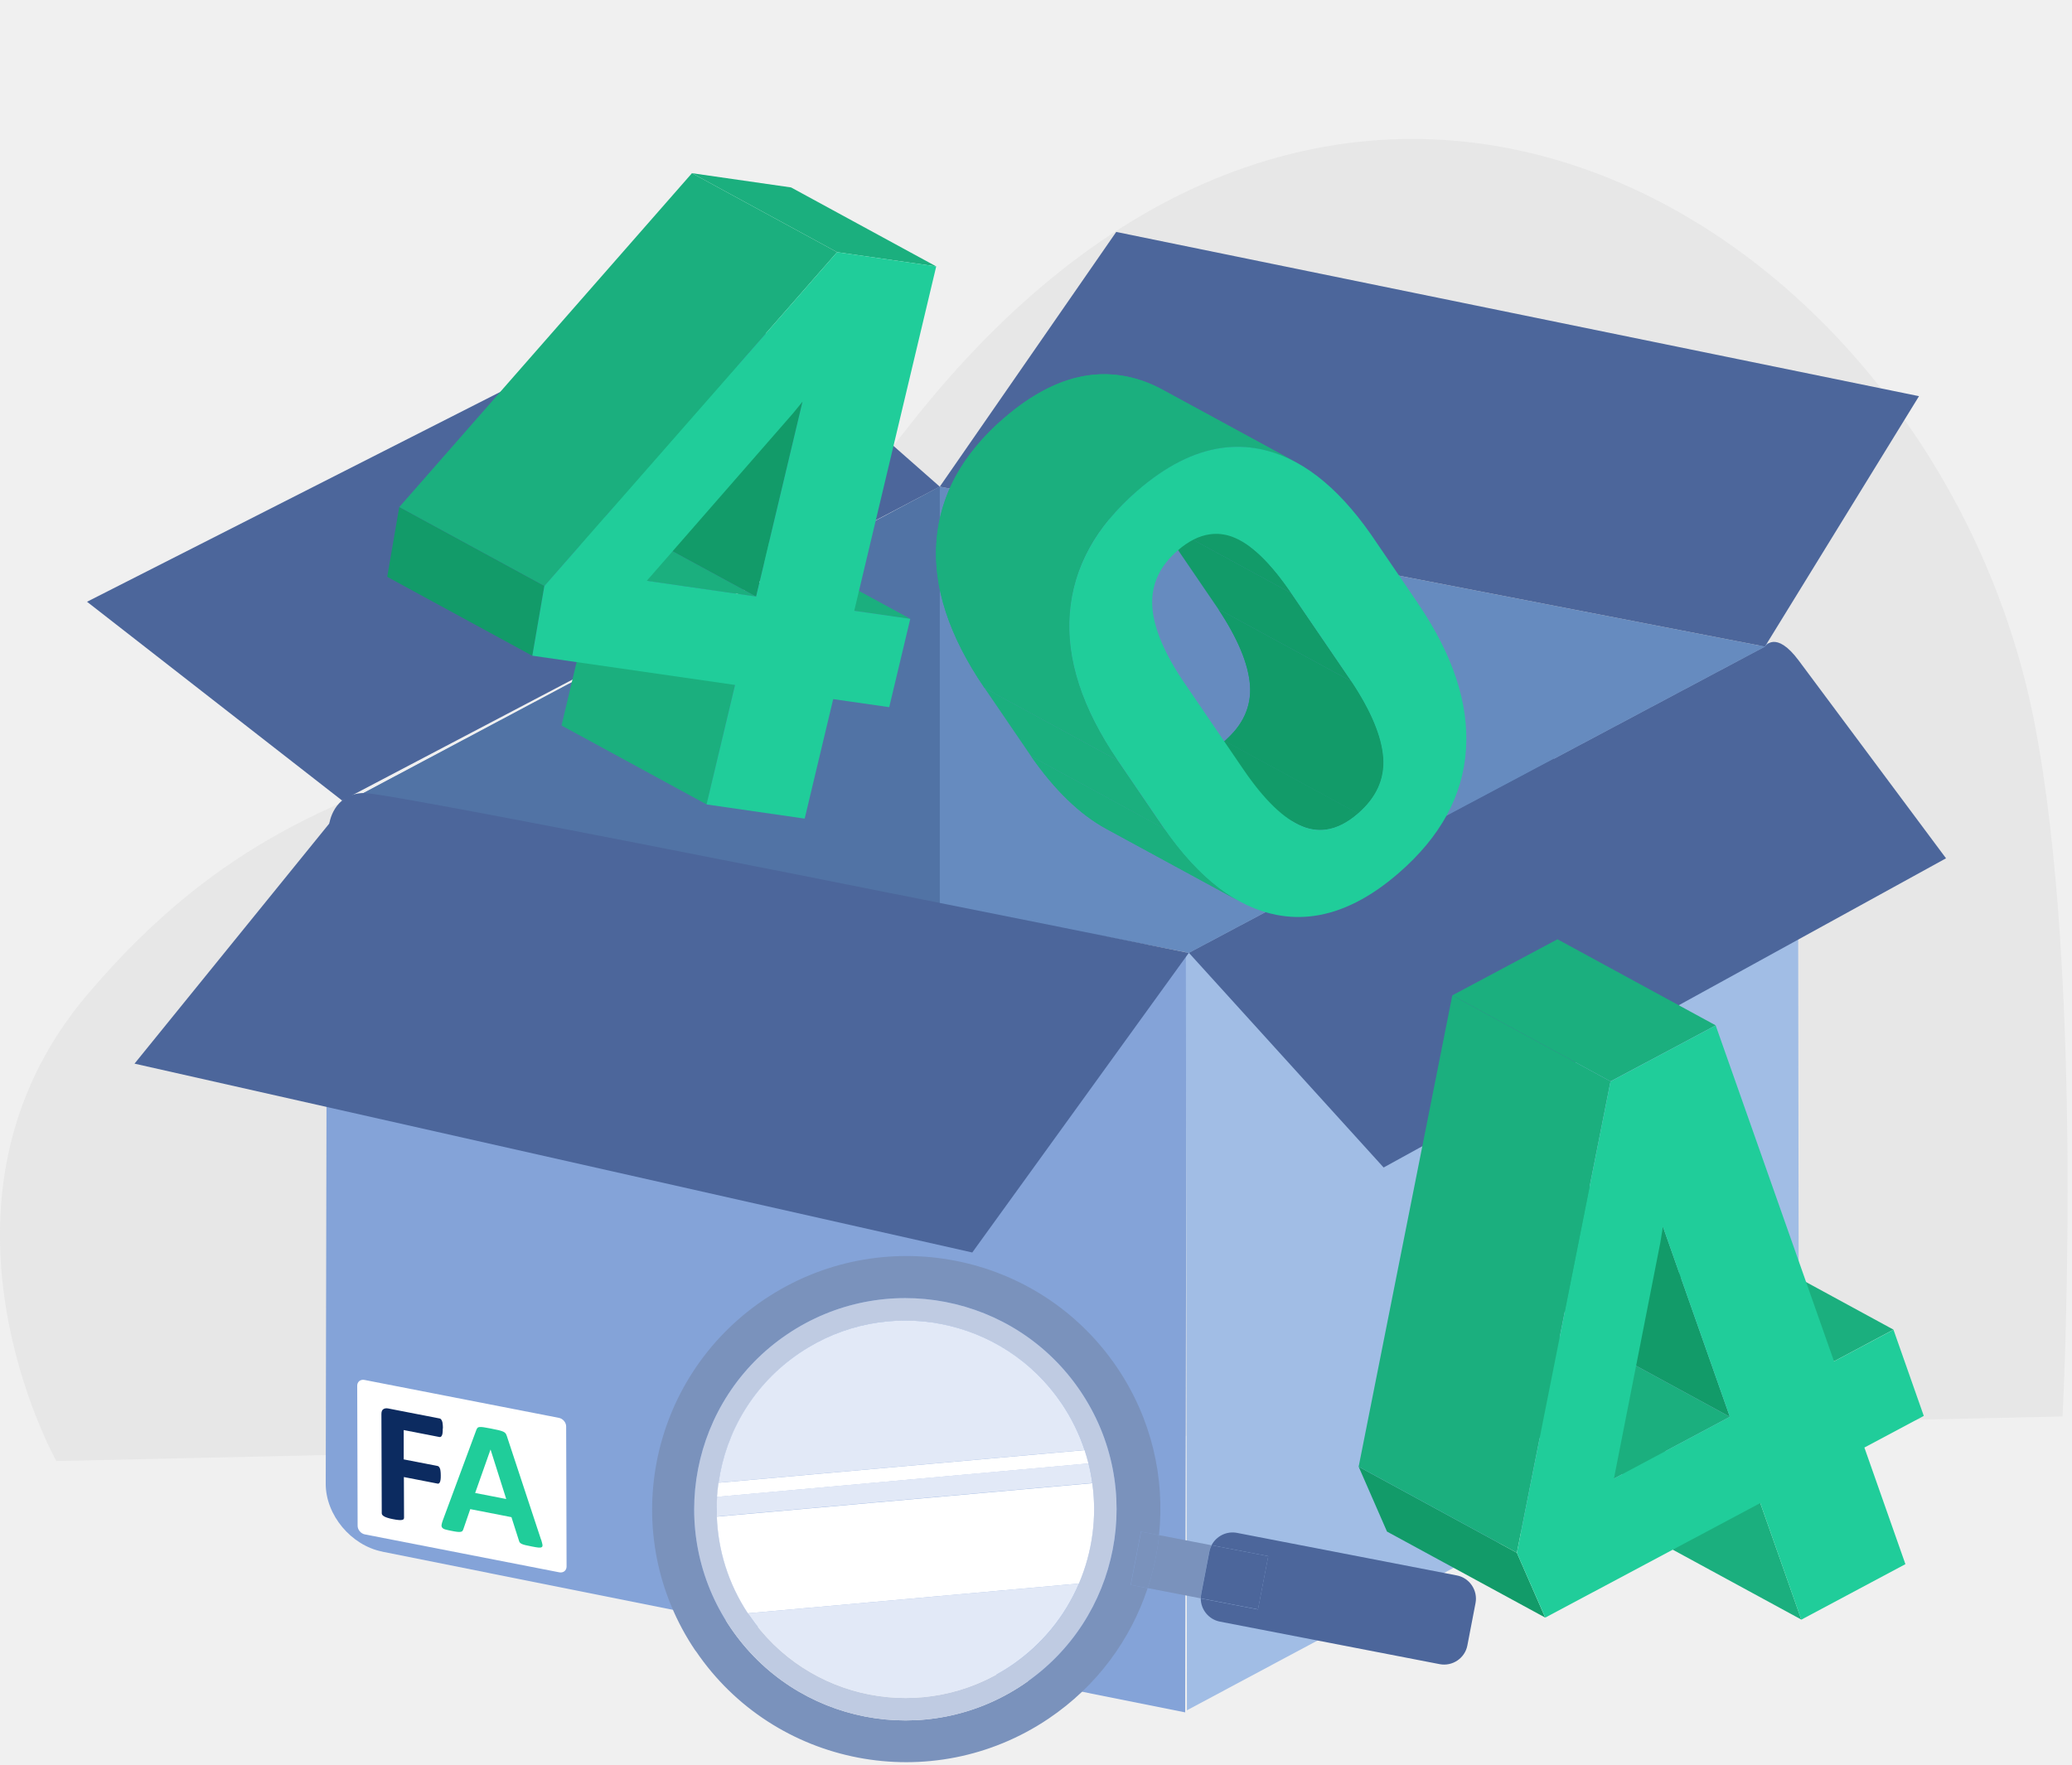
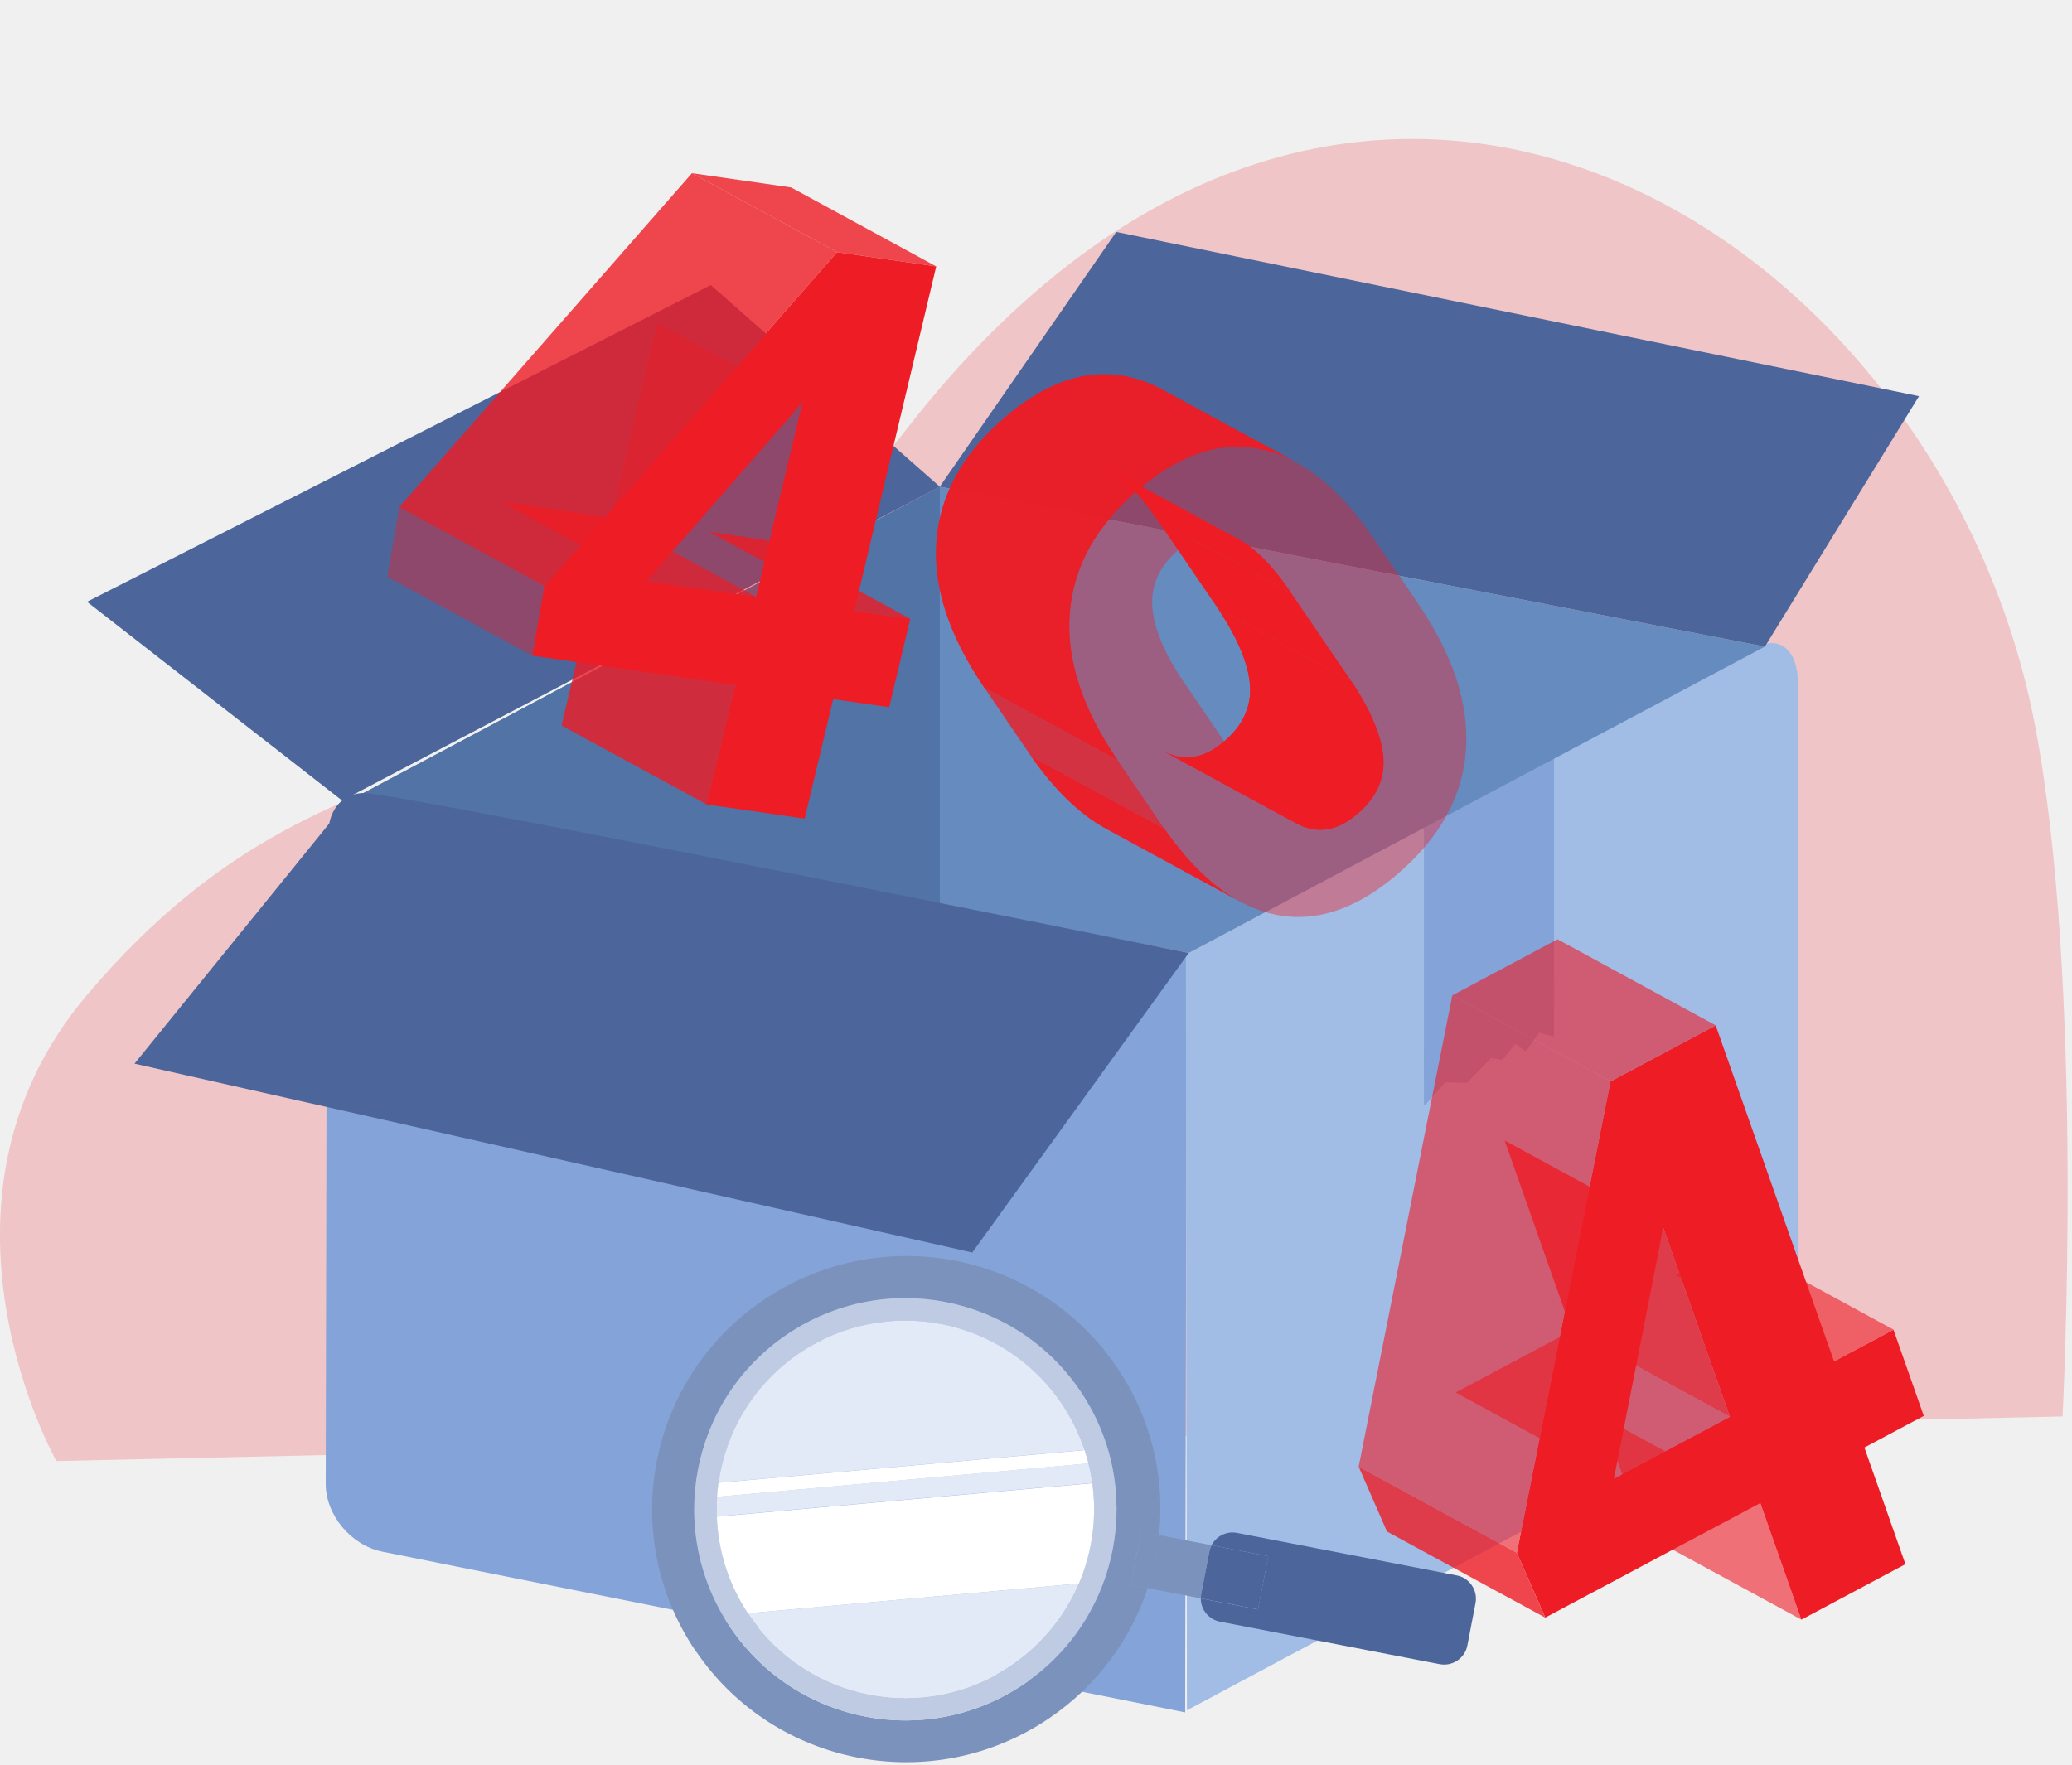
<svg xmlns="http://www.w3.org/2000/svg" width="250" height="213" viewBox="0 0 250 213" fill="none">
-   <g clip-path="url(#clip0_3320_446957)">
-     <path d="M6.81 176.32L248.86 170.94C248.86 170.94 251.62 118.28 245.4 86.86C233.64 27.47 163.14 -17.4 109.37 51.8C69.73 102.81 43.1 81.57 10.5 120.07C-10.74 145.16 6.8 176.32 6.8 176.32H6.81Z" fill="#E7E7E7" />
-     <path d="M46.14 187.259L143 206.649L143.18 115.169L46.32 95.779C42.54 95.019 39.47 97.459 39.46 101.219L39.3 179.069C39.3 182.829 42.35 186.499 46.13 187.249L46.14 187.259Z" fill="#84A3D8" />
-     <path d="M67.49 189.749L44.02 185.169C43.54 185.079 43.15 184.609 43.15 184.139L43.1 167.229C43.1 166.749 43.49 166.439 43.97 166.529L67.44 171.109C67.92 171.199 68.31 171.669 68.31 172.139L68.36 189.049C68.36 189.529 67.97 189.839 67.49 189.749Z" fill="white" />
-     <path d="M53.42 172.4C53.42 172.6 53.42 172.77 53.4 172.91C53.38 173.05 53.36 173.15 53.32 173.23C53.28 173.3 53.24 173.36 53.19 173.39C53.14 173.42 53.09 173.43 53.03 173.42L48.71 172.58V176.12L52.78 176.91C52.84 176.92 52.9 176.95 52.94 176.99C52.99 177.03 53.03 177.1 53.07 177.19C53.11 177.28 53.14 177.39 53.15 177.53C53.17 177.67 53.18 177.84 53.18 178.04C53.18 178.24 53.18 178.41 53.16 178.54C53.14 178.67 53.12 178.78 53.08 178.86C53.04 178.94 53 179 52.95 179.02C52.9 179.05 52.85 179.06 52.79 179.04L48.73 178.25L48.75 183.16C48.75 183.23 48.73 183.3 48.69 183.34C48.65 183.38 48.58 183.42 48.47 183.43C48.36 183.45 48.23 183.45 48.06 183.43C47.89 183.42 47.67 183.38 47.41 183.33C47.15 183.28 46.93 183.23 46.76 183.17C46.59 183.12 46.45 183.06 46.35 183C46.25 182.94 46.17 182.88 46.13 182.82C46.08 182.76 46.06 182.69 46.06 182.61L46.02 170.66C46.02 170.36 46.09 170.16 46.25 170.06C46.4 169.96 46.59 169.93 46.82 169.97L53.04 171.18C53.1 171.19 53.16 171.22 53.2 171.27C53.25 171.32 53.29 171.39 53.33 171.48C53.37 171.57 53.4 171.69 53.41 171.84C53.43 171.99 53.44 172.16 53.44 172.36L53.42 172.4Z" fill="#0C2B60" />
-     <path d="M65.29 185.791C65.37 186.051 65.42 186.251 65.45 186.401C65.47 186.551 65.45 186.651 65.37 186.701C65.3 186.761 65.16 186.771 64.97 186.761C64.78 186.741 64.52 186.701 64.18 186.631C63.83 186.561 63.56 186.501 63.37 186.461C63.18 186.411 63.03 186.361 62.93 186.311C62.83 186.261 62.76 186.201 62.71 186.141C62.67 186.081 62.63 186.001 62.61 185.911L61.71 183.091L56.74 182.121L55.91 184.531C55.88 184.621 55.85 184.691 55.8 184.751C55.76 184.811 55.68 184.841 55.59 184.861C55.49 184.881 55.35 184.881 55.17 184.861C54.99 184.841 54.75 184.801 54.46 184.741C54.15 184.681 53.9 184.621 53.72 184.571C53.54 184.521 53.42 184.441 53.35 184.351C53.28 184.261 53.26 184.141 53.28 184.011C53.3 183.871 53.35 183.691 53.43 183.471L57.47 172.571C57.51 172.461 57.56 172.381 57.61 172.321C57.66 172.261 57.75 172.221 57.87 172.211C57.99 172.201 58.15 172.211 58.36 172.241C58.57 172.271 58.85 172.321 59.2 172.391C59.6 172.471 59.92 172.541 60.16 172.591C60.4 172.651 60.58 172.711 60.72 172.771C60.85 172.831 60.95 172.911 61.01 172.991C61.07 173.081 61.12 173.191 61.16 173.321L65.28 185.801L65.29 185.791ZM59.19 174.941H59.18L57.33 180.171L61.08 180.901L59.19 174.931V174.941Z" fill="#20CD9A" />
-     <path d="M102.84 137.529L80.78 133.159V102.609L102.84 106.979V137.529Z" fill="#4C669B" />
-     <path d="M102.84 134.13L80.78 129.76V136.56L83.35 135.64L85.56 137.51L87.34 136.28L89.55 137.79L91.47 137.25L95.53 139.49L99.24 138.76L102.66 140.9L102.84 140.83V134.13Z" fill="#4C669B" />
+   <g clip-path="url(#clip0_110_126)">
+     <path d="M6.81 176.32L248.86 170.94C248.86 170.94 251.62 118.28 245.4 86.86C233.64 27.47 163.14 -17.4 109.37 51.8C69.73 102.81 43.1 81.57 10.5 120.07C-10.74 145.16 6.8 176.32 6.8 176.32H6.81Z" fill="#EE1C25" fill-opacity="0.2" />
+     <path d="M46.14 187.26L143 206.65L143.18 115.17L46.32 95.78C42.54 95.02 39.47 97.46 39.46 101.22L39.3 179.07C39.3 182.83 42.35 186.5 46.13 187.25L46.14 187.26Z" fill="#84A3D8" />
+     <path d="M67.49 189.75L44.02 185.17C43.54 185.08 43.15 184.61 43.15 184.14L43.1 167.23C43.1 166.75 43.49 166.44 43.97 166.53L67.44 171.11C67.92 171.2 68.31 171.67 68.31 172.14L68.36 189.05C68.36 189.53 67.97 189.84 67.49 189.75Z" fill="#84A3D8" />
+     <path d="M53.42 172.4C53.42 172.6 53.42 172.77 53.4 172.91C53.38 173.05 53.36 173.15 53.32 173.23C53.28 173.3 53.24 173.36 53.19 173.39C53.14 173.42 53.09 173.43 53.03 173.42L48.71 172.58V176.12L52.78 176.91C52.84 176.92 52.9 176.95 52.94 176.99C52.99 177.03 53.03 177.1 53.07 177.19C53.11 177.28 53.14 177.39 53.15 177.53C53.17 177.67 53.18 177.84 53.18 178.04C53.18 178.24 53.18 178.41 53.16 178.54C53.14 178.67 53.12 178.78 53.08 178.86C53.04 178.94 53 179 52.95 179.02C52.9 179.05 52.85 179.06 52.79 179.04L48.73 178.25L48.75 183.16C48.75 183.23 48.73 183.3 48.69 183.34C48.65 183.38 48.58 183.42 48.47 183.43C48.36 183.45 48.23 183.45 48.06 183.43C47.89 183.42 47.67 183.38 47.41 183.33C47.15 183.28 46.93 183.23 46.76 183.17C46.59 183.12 46.45 183.06 46.35 183C46.25 182.94 46.17 182.88 46.13 182.82C46.08 182.76 46.06 182.69 46.06 182.61L46.02 170.66C46.02 170.36 46.09 170.16 46.25 170.06C46.4 169.96 46.59 169.93 46.82 169.97L53.04 171.18C53.1 171.19 53.16 171.22 53.2 171.27C53.25 171.32 53.29 171.39 53.33 171.48C53.37 171.57 53.4 171.69 53.41 171.84C53.43 171.99 53.44 172.16 53.44 172.36L53.42 172.4Z" fill="#84A3D8" />
+     <path d="M65.29 185.79C65.37 186.05 65.42 186.25 65.45 186.4C65.47 186.55 65.45 186.65 65.37 186.7C65.3 186.76 65.16 186.77 64.97 186.76C64.78 186.74 64.52 186.7 64.18 186.63C63.83 186.56 63.56 186.5 63.37 186.46C63.18 186.41 63.03 186.36 62.93 186.31C62.83 186.26 62.76 186.2 62.71 186.14C62.67 186.08 62.63 186 62.61 185.91L61.71 183.09L56.74 182.12L55.91 184.53C55.88 184.62 55.85 184.69 55.8 184.75C55.76 184.81 55.68 184.84 55.59 184.86C55.49 184.88 55.35 184.88 55.17 184.86C54.99 184.84 54.75 184.8 54.46 184.74C54.15 184.68 53.9 184.62 53.72 184.57C53.54 184.52 53.42 184.44 53.35 184.35C53.28 184.26 53.26 184.14 53.28 184.01C53.3 183.87 53.35 183.69 53.43 183.47L57.47 172.57C57.51 172.46 57.56 172.38 57.61 172.32C57.66 172.26 57.75 172.22 57.87 172.21C57.99 172.2 58.15 172.21 58.36 172.24C58.57 172.27 58.85 172.32 59.2 172.39C59.6 172.47 59.92 172.54 60.16 172.59C60.4 172.65 60.58 172.71 60.72 172.77C60.85 172.83 60.95 172.91 61.01 172.99C61.07 173.08 61.12 173.19 61.16 173.32L65.28 185.8L65.29 185.79ZM59.19 174.94H59.18L57.33 180.17L61.08 180.9L59.19 174.93V174.94Z" fill="#84A3D8" />
+     <path d="M102.84 137.53L80.78 133.16V102.61L102.84 106.98V137.53Z" fill="#84A3D8" />
+     <path d="M102.84 134.13L80.78 129.76V136.56L83.35 135.64L85.56 137.51L87.34 136.28L89.55 137.79L91.47 137.25L95.53 139.49L99.24 138.76L102.66 140.9L102.84 140.83V134.13Z" fill="#84A3D8" />
    <path d="M212.17 169.54L143.21 206.4L143.08 114.95L212.04 78.09C214.73 76.65 216.92 78.53 216.92 82.3L217.03 160.13C217.03 163.89 214.86 168.11 212.17 169.55V169.54Z" fill="#A1BDE5" />
-     <path d="M171.81 130.029L187.51 121.689V91.129L171.81 99.479V130.029Z" fill="#4C669B" />
-     <path d="M171.81 126.629L187.51 118.279V125.089L185.68 124.629L184.11 126.889L182.84 125.989L181.27 127.899L179.9 127.699L177.01 130.669L174.37 130.609L171.94 133.369L171.81 133.329V126.629Z" fill="#4C669B" />
-     <path d="M143.44 114.99L43.88 95.691L113.39 58.73L212.95 78.031L143.44 114.99Z" fill="#668BBF" />
-     <path d="M113.39 58.73V109.16L43.88 95.691L113.39 58.73Z" fill="#5173A5" />
+     <path d="M171.81 130.03L187.51 121.69V91.13L171.81 99.48V130.03Z" fill="#84A3D8" />
+     <path d="M171.81 126.63L187.51 118.28V125.09L185.68 124.63L184.11 126.89L182.84 125.99L181.27 127.9L179.9 127.7L177.01 130.67L174.37 130.61L171.94 133.37L171.81 133.33V126.63Z" fill="#84A3D8" />
+     <path d="M143.44 114.99L43.88 95.69L113.39 58.73L212.95 78.03L143.44 114.99Z" fill="#668BBF" />
+     <path d="M113.39 58.73V109.16L43.88 95.69L113.39 58.73Z" fill="#5173A5" />
    <path d="M143.44 114.99L117.31 151.15L16.23 128.36L39.74 99.37C39.74 99.37 40.21 95.8 43.87 95.7C47.53 95.6 143.43 115 143.43 115L143.44 114.99Z" fill="#4C669B" />
-     <path d="M166.95 140.9L143.45 114.99L212.96 78.03C212.96 78.03 214.24 75.96 217.04 79.73C219.84 83.5 234.8 103.58 234.8 103.58L166.95 140.89V140.9Z" fill="#4C669B" />
    <path d="M134.68 27.99L113.39 58.73L212.95 78.03L231.54 47.81L134.68 27.99Z" fill="#4C669B" />
    <path d="M113.39 58.73L85.76 34.4L10.5 72.62L41.28 96.61L113.39 58.73Z" fill="#4C669B" />
-     <path d="M217.34 195.45L198.25 185.07L193.3 171L212.39 181.39L217.34 195.45Z" fill="#1BAF7E" />
-     <path d="M221.29 164.28L202.19 153.89L209.37 150.07L228.46 160.46L221.29 164.28Z" fill="#1BAF7E" />
-     <path d="M194.73 178.44L175.64 168.05L189.63 160.59L208.72 170.98L194.73 178.44Z" fill="#1BAF7E" />
-     <path d="M186.44 195.21L167.35 184.83L163.93 177L183.02 187.39L186.44 195.21Z" fill="#129B69" />
-     <path d="M208.72 170.979L189.63 160.589L181.55 137.639L200.64 148.019L208.72 170.979Z" fill="#129B69" />
-     <path d="M194.32 130.5L175.23 120.12L187.92 113.35L207.01 123.74L194.32 130.5Z" fill="#1BAF7E" />
-     <path d="M183.02 187.389L163.93 176.999L175.23 120.119L194.32 130.499L183.02 187.389Z" fill="#1BAF7E" />
-     <path d="M232.12 170.87L224.95 174.69L229.9 188.76L217.34 195.46L212.39 181.39L186.45 195.21L183.02 187.39L194.32 130.51L207.01 123.75L221.29 164.29L228.46 160.47L232.12 170.88V170.87ZM194.73 178.44L208.72 170.98L200.64 148.03L200.33 149.95L194.73 178.44Z" fill="#20CD9A" />
-     <path d="M103.07 73.71L85.56 64.18L92.32 65.15L109.83 74.68L103.07 73.71Z" fill="#1BAF7E" />
-     <path d="M85.26 97.081L67.75 87.551L71.18 73.141L88.69 82.661L85.26 97.081Z" fill="#1BAF7E" />
-     <path d="M91.23 72.001L73.72 62.481L79.32 38.951L96.83 48.481L91.23 72.001Z" fill="#129B69" />
-     <path d="M101 30.43L83.49 20.9L95.45 22.62L112.96 32.15L101 30.43Z" fill="#1BAF7E" />
-     <path d="M78.04 70.1L60.52 60.57L73.72 62.48L91.23 72L78.04 70.1Z" fill="#1BAF7E" />
-     <path d="M65.68 70.73L48.17 61.2L83.49 20.9L101 30.43L65.68 70.73Z" fill="#1BAF7E" />
-     <path d="M64.23 79.141L46.72 69.611L48.17 61.201L65.68 70.731L64.23 79.141Z" fill="#129B69" />
-     <path d="M112.96 32.15L103.07 73.71L109.83 74.68L107.29 85.34L100.53 84.37L97.09 98.79L85.25 97.08L88.69 82.66L64.23 79.13L65.68 70.72L101 30.43L112.96 32.15ZM91.23 72L96.83 48.47L95.69 49.87L78.04 70.09L91.23 71.99" fill="#20CD9A" />
-     <path d="M156.34 99.33L140.25 90.58C140.52 90.73 140.79 90.86 141.06 90.97C142.01 91.36 142.97 91.49 143.93 91.35C145.21 91.17 146.48 90.53 147.76 89.42L163.85 98.17C162.57 99.28 161.29 99.92 160.02 100.1C159.06 100.23 158.11 100.1 157.15 99.72C156.88 99.61 156.61 99.48 156.34 99.33Z" fill="#129B69" />
-     <path d="M156.34 99.33L140.25 90.58C140.35 90.63 140.45 90.69 140.55 90.74L156.64 99.49C156.54 99.44 156.44 99.39 156.34 99.33Z" fill="#129B69" />
-     <path d="M156.64 99.49L140.55 90.74C140.72 90.82 140.89 90.9 141.06 90.97C141.32 91.07 141.57 91.16 141.83 91.23L157.92 99.98C157.66 99.91 157.41 99.83 157.15 99.72C156.98 99.65 156.81 99.58 156.64 99.49Z" fill="#129B69" />
-     <path d="M157.93 99.98L141.84 91.23C142.54 91.41 143.24 91.45 143.94 91.35C144.52 91.27 145.1 91.09 145.68 90.82L161.77 99.57C161.19 99.84 160.61 100.02 160.03 100.1C159.33 100.2 158.63 100.16 157.93 99.98Z" fill="#129B69" />
-     <path d="M161.76 99.571L145.67 90.821C146.06 90.641 146.45 90.411 146.84 90.141L162.93 98.891C162.54 99.161 162.15 99.391 161.76 99.571Z" fill="#129B69" />
-     <path d="M162.93 98.89L146.84 90.14C147.15 89.93 147.46 89.69 147.76 89.42L163.85 98.17C163.54 98.44 163.23 98.68 162.93 98.89Z" fill="#129B69" />
-     <path d="M163.86 98.17L147.77 89.42C149.99 87.5 151 85.25 150.82 82.69C150.63 80.13 149.36 77.07 147 73.51L163.09 82.26C165.45 85.82 166.72 88.88 166.91 91.44C167.09 94 166.08 96.25 163.86 98.17Z" fill="#129B69" />
-     <path d="M163.86 98.169L147.77 89.419C147.83 89.37 147.89 89.32 147.94 89.269L164.03 98.019C163.97 98.07 163.91 98.12 163.86 98.169Z" fill="#129B69" />
-     <path d="M164.03 98.009L147.94 89.259C148.26 88.969 148.55 88.679 148.82 88.369L164.91 97.119C164.64 97.419 164.35 97.719 164.03 98.009Z" fill="#129B69" />
-     <path d="M164.91 97.13L148.82 88.38C149.05 88.12 149.27 87.85 149.46 87.57L165.55 96.32C165.36 96.59 165.14 96.86 164.91 97.13Z" fill="#129B69" />
-     <path d="M165.55 96.32L149.46 87.57C149.65 87.3 149.82 87.03 149.97 86.75L166.06 95.5C165.91 95.78 165.74 96.05 165.55 96.32Z" fill="#129B69" />
-     <path d="M166.06 95.499L149.97 86.749C150.14 86.439 150.28 86.119 150.4 85.789L166.49 94.539C166.37 94.869 166.23 95.189 166.06 95.499Z" fill="#129B69" />
-     <path d="M166.49 94.54L150.4 85.79C150.76 84.81 150.9 83.78 150.82 82.69C150.63 80.13 149.36 77.07 147 73.51L163.09 82.26C165.45 85.82 166.72 88.88 166.91 91.44C166.99 92.53 166.85 93.57 166.49 94.54Z" fill="#129B69" />
-     <path d="M149.58 108.781L133.49 100.031C130.31 98.301 127.28 95.381 124.42 91.281L140.51 100.031C143.38 104.131 146.4 107.051 149.58 108.781Z" fill="#1BAF7E" />
-     <path d="M149.58 108.781L133.49 100.031C130.31 98.301 127.28 95.381 124.42 91.281L140.51 100.031C143.38 104.131 146.4 107.051 149.58 108.781Z" fill="#1BAF7E" />
-     <path d="M163.09 82.26L147 73.51L139.71 62.82L155.8 71.57L163.09 82.26Z" fill="#129B69" />
-     <path d="M133.56 56.461L149.65 65.211C151.57 66.261 153.63 68.381 155.8 71.571L139.71 62.821C137.53 59.631 135.48 57.511 133.56 56.461Z" fill="#129B69" />
-     <path d="M155.8 71.571L139.71 62.821C137.53 59.631 135.48 57.511 133.56 56.461L149.65 65.211C151.57 66.261 153.63 68.381 155.8 71.571Z" fill="#129B69" />
-     <path d="M140.51 100.04L124.42 91.28L118.78 83.01L134.87 91.76L140.51 100.04Z" fill="#1BAF7E" />
-     <path d="M140.29 47.041L156.38 55.791C154.93 55.001 153.44 54.461 151.92 54.16C150.43 53.87 148.93 53.831 147.42 54.041C144.05 54.511 140.64 56.24 137.19 59.23C132.21 63.541 129.51 68.471 129.08 74.02C128.65 79.561 130.58 85.481 134.86 91.751L118.77 83.001C114.49 76.721 112.56 70.811 112.99 65.27C113.42 59.73 116.12 54.8 121.1 50.48C124.55 47.49 127.95 45.761 131.33 45.291C132.84 45.081 134.34 45.12 135.83 45.41C137.35 45.7 138.84 46.24 140.29 47.041Z" fill="#1BAF7E" />
-     <path d="M134.87 91.761L118.78 83.011C114.5 76.731 112.57 70.821 113 65.281C113.14 63.501 113.51 61.781 114.12 60.121L130.21 68.871C129.6 70.531 129.23 72.251 129.09 74.031C128.66 79.571 130.59 85.491 134.87 91.761Z" fill="#1BAF7E" />
-     <path d="M130.2 68.87L114.11 60.12C114.43 59.25 114.81 58.4 115.26 57.57L131.35 66.32C130.9 67.15 130.52 68 130.2 68.87Z" fill="#1BAF7E" />
-     <path d="M131.35 66.32L115.26 57.57C115.66 56.83 116.1 56.11 116.6 55.4L132.69 64.15C132.19 64.86 131.74 65.58 131.35 66.32Z" fill="#1BAF7E" />
-     <path d="M132.7 64.15L116.61 55.4C117.12 54.67 117.69 53.96 118.31 53.26L134.4 62.01C133.78 62.71 133.22 63.42 132.7 64.15Z" fill="#1BAF7E" />
-     <path d="M134.39 62.001L118.3 53.251C119.01 52.451 119.79 51.661 120.64 50.891L136.73 59.641C135.88 60.411 135.1 61.191 134.39 62.001Z" fill="#1BAF7E" />
-     <path d="M136.74 59.649L120.65 50.899C120.8 50.769 120.95 50.629 121.11 50.499C121.95 49.769 122.79 49.109 123.63 48.529L139.72 57.279C138.88 57.859 138.04 58.519 137.2 59.249C137.05 59.379 136.89 59.519 136.74 59.649Z" fill="#1BAF7E" />
-     <path d="M139.72 57.281L123.63 48.531C124.67 47.811 125.72 47.201 126.75 46.711L142.84 55.461C141.8 55.951 140.76 56.561 139.72 57.281Z" fill="#1BAF7E" />
-     <path d="M142.84 55.46L126.75 46.71C128.28 45.99 129.81 45.52 131.33 45.3C132.84 45.09 134.34 45.13 135.83 45.42C136.13 45.48 136.42 45.54 136.72 45.62L152.81 54.37C152.52 54.29 152.22 54.23 151.92 54.17C150.43 53.88 148.93 53.84 147.42 54.05C145.9 54.26 144.37 54.73 142.84 55.46Z" fill="#1BAF7E" />
-     <path d="M152.81 54.371L136.72 45.621C137.72 45.881 138.7 46.251 139.67 46.721L155.76 55.471C154.79 54.991 153.81 54.631 152.81 54.371Z" fill="#1BAF7E" />
-     <path d="M155.76 55.471L139.67 46.721C139.88 46.821 140.09 46.931 140.29 47.041L156.38 55.791C156.17 55.681 155.97 55.571 155.76 55.471Z" fill="#1BAF7E" />
-     <path d="M171.07 72.8C175.31 79.02 177.25 84.9 176.88 90.46C176.51 96.02 173.8 100.99 168.76 105.36C165.33 108.34 161.92 110.06 158.55 110.53C157.03 110.74 155.53 110.7 154.03 110.41C149.19 109.47 144.68 106.01 140.51 100.03L134.87 91.76C130.59 85.48 128.66 79.57 129.09 74.03C129.52 68.49 132.22 63.56 137.2 59.24C140.65 56.25 144.05 54.52 147.43 54.05C148.94 53.84 150.44 53.88 151.93 54.17C156.76 55.1 161.27 58.55 165.44 64.53L171.08 72.8H171.07ZM163.85 98.17C166.07 96.25 167.08 94 166.9 91.44C166.71 88.88 165.44 85.82 163.08 82.26L155.79 71.57C153.25 67.84 150.87 65.58 148.68 64.78C147.78 64.45 146.88 64.35 145.97 64.48C144.68 64.66 143.38 65.31 142.09 66.44C139.95 68.29 138.94 70.46 139.02 72.96C139.11 75.45 140.29 78.45 142.58 81.94L150.04 92.88C152.55 96.55 154.91 98.83 157.14 99.73C158.09 100.12 159.05 100.25 160.01 100.11C161.29 99.93 162.56 99.29 163.84 98.18" fill="#20CD9A" />
-     <path d="M83.95 199.239C93.42 213.209 112.48 216.859 126.51 207.409C132.36 203.469 136.42 197.859 138.47 191.659L136.42 191.259L137.66 184.839L139.84 185.259C140.57 178.359 138.96 171.189 134.76 164.999C125.29 151.029 106.23 147.379 92.2 156.829C78.16 166.289 74.46 185.269 83.93 199.239H83.95ZM94.97 161.029C106.63 153.149 122.47 156.209 130.35 167.869C138.23 179.529 135.17 195.369 123.51 203.249C111.85 211.129 96.01 208.069 88.13 196.409C80.25 184.749 83.31 168.909 94.97 161.029Z" fill="#7A92BC" />
-     <path d="M88.13 196.409C96.01 208.069 111.85 211.129 123.51 203.249C135.17 195.369 138.23 179.529 130.35 167.869C122.47 156.209 106.63 153.149 94.97 161.029C83.31 168.909 80.25 184.749 88.13 196.409ZM96.49 163.279C106.91 156.239 121.06 158.979 128.1 169.399C129.3 171.179 130.22 173.069 130.86 175.009C131.04 175.539 131.19 176.079 131.33 176.619C131.53 177.399 131.68 178.189 131.79 178.989C132.36 183.109 131.79 187.299 130.18 191.099C128.52 194.989 125.76 198.469 121.99 201.009C111.57 208.049 97.42 205.309 90.38 194.889C90.33 194.819 90.29 194.749 90.25 194.689C87.87 191.089 86.65 187.049 86.5 183.019C86.47 182.229 86.48 181.439 86.53 180.649C86.57 180.079 86.63 179.509 86.71 178.939C87.59 172.799 90.96 167.029 96.5 163.279H96.49Z" fill="#BFCBE2" />
+     <path d="M217.34 195.45L198.25 185.07L193.3 171L212.39 181.39L217.34 195.45Z" fill="#EE1C25" fill-opacity="0.6" />
+     <path d="M221.29 164.28L202.19 153.89L209.37 150.07L228.46 160.46L221.29 164.28Z" fill="#EE1C25" fill-opacity="0.6" />
+     <path d="M194.73 178.44L175.64 168.05L189.63 160.59L208.72 170.98L194.73 178.44Z" fill="#EE1C25" fill-opacity="0.6" />
+     <path d="M186.44 195.21L167.35 184.83L163.93 177L183.02 187.39L186.44 195.21Z" fill="#EE1C25" fill-opacity="0.8" />
+     <path d="M208.72 170.98L189.63 160.59L181.55 137.64L200.64 148.02L208.72 170.98Z" fill="#EE1C25" fill-opacity="0.8" />
+     <path d="M194.32 130.5L175.23 120.12L187.92 113.35L207.01 123.74L194.32 130.5Z" fill="#EE1C25" fill-opacity="0.6" />
+     <path d="M183.02 187.39L163.93 177L175.23 120.12L194.32 130.5L183.02 187.39Z" fill="#EE1C25" fill-opacity="0.6" />
+     <path d="M232.12 170.87L224.95 174.69L229.9 188.76L217.34 195.46L212.39 181.39L186.45 195.21L183.02 187.39L194.32 130.51L207.01 123.75L221.29 164.29L228.46 160.47L232.12 170.88V170.87ZM194.73 178.44L208.72 170.98L200.64 148.03L200.33 149.95L194.73 178.44Z" fill="#EE1C25" />
+     <path d="M103.07 73.71L85.56 64.18L92.32 65.15L109.83 74.68L103.07 73.71Z" fill="#EE1C25" fill-opacity="0.8" />
+     <path d="M85.26 97.08L67.75 87.55L71.18 73.14L88.69 82.66L85.26 97.08Z" fill="#EE1C25" fill-opacity="0.8" />
+     <path d="M91.23 72L73.72 62.48L79.32 38.95L96.83 48.48L91.23 72Z" fill="#EE1C25" fill-opacity="0.4" />
+     <path d="M101 30.43L83.49 20.9L95.45 22.62L112.96 32.15L101 30.43Z" fill="#EE1C25" fill-opacity="0.8" />
+     <path d="M78.04 70.1L60.52 60.57L73.72 62.48L91.23 72L78.04 70.1Z" fill="#EE1C25" fill-opacity="0.8" />
+     <path d="M65.68 70.73L48.17 61.2L83.49 20.9L101 30.43L65.68 70.73Z" fill="#EE1C25" fill-opacity="0.8" />
+     <path d="M64.23 79.14L46.72 69.61L48.17 61.2L65.68 70.73L64.23 79.14Z" fill="#EE1C25" fill-opacity="0.4" />
+     <path d="M112.96 32.15L103.07 73.71L109.83 74.68L107.29 85.34L100.53 84.37L97.09 98.79L85.25 97.08L88.69 82.66L64.23 79.13L65.68 70.72L101 30.43L112.96 32.15V32.15ZM91.23 72L96.83 48.47L95.69 49.87L78.04 70.09L91.23 71.99" fill="#EE1C25" />
+     <path d="M156.34 99.33L140.25 90.58C140.52 90.73 140.79 90.86 141.06 90.97C142.01 91.36 142.97 91.49 143.93 91.35C145.21 91.17 146.48 90.53 147.76 89.42L163.85 98.17C162.57 99.28 161.29 99.92 160.02 100.1C159.06 100.23 158.11 100.1 157.15 99.72C156.88 99.61 156.61 99.48 156.34 99.33Z" fill="#EE1C25" />
+     <path d="M156.34 99.33L140.25 90.58C140.35 90.63 140.45 90.69 140.55 90.74L156.64 99.49C156.54 99.44 156.44 99.39 156.34 99.33Z" fill="#EE1C25" />
+     <path d="M156.64 99.49L140.55 90.74C140.72 90.82 140.89 90.9 141.06 90.97C141.32 91.07 141.57 91.16 141.83 91.23L157.92 99.98C157.66 99.91 157.41 99.83 157.15 99.72C156.98 99.65 156.81 99.58 156.64 99.49Z" fill="#EE1C25" />
+     <path d="M157.93 99.98L141.84 91.23C142.54 91.41 143.24 91.45 143.94 91.35C144.52 91.27 145.1 91.09 145.68 90.82L161.77 99.57C161.19 99.84 160.61 100.02 160.03 100.1C159.33 100.2 158.63 100.16 157.93 99.98Z" fill="#EE1C25" />
+     <path d="M161.76 99.57L145.67 90.82C146.06 90.64 146.45 90.41 146.84 90.14L162.93 98.89C162.54 99.16 162.15 99.39 161.76 99.57Z" fill="#EE1C25" />
+     <path d="M162.93 98.89L146.84 90.14C147.15 89.93 147.46 89.69 147.76 89.42L163.85 98.17C163.54 98.44 163.23 98.68 162.93 98.89Z" fill="#EE1C25" />
+     <path d="M163.86 98.17L147.77 89.42C149.99 87.5 151 85.25 150.82 82.69C150.63 80.13 149.36 77.07 147 73.51L163.09 82.26C165.45 85.82 166.72 88.88 166.91 91.44C167.09 94 166.08 96.25 163.86 98.17Z" fill="#EE1C25" />
+     <path d="M163.86 98.17L147.77 89.42C147.83 89.37 147.89 89.32 147.94 89.27L164.03 98.02C163.97 98.07 163.91 98.12 163.86 98.17Z" fill="#EE1C25" />
+     <path d="M164.03 98.01L147.94 89.26C148.26 88.97 148.55 88.68 148.82 88.37L164.91 97.12C164.64 97.42 164.35 97.72 164.03 98.01Z" fill="#EE1C25" />
+     <path d="M164.91 97.13L148.82 88.38C149.05 88.12 149.27 87.85 149.46 87.57L165.55 96.32C165.36 96.59 165.14 96.86 164.91 97.13Z" fill="#EE1C25" />
+     <path d="M165.55 96.32L149.46 87.57C149.65 87.3 149.82 87.03 149.97 86.75L166.06 95.5C165.91 95.78 165.74 96.05 165.55 96.32Z" fill="#EE1C25" />
+     <path d="M166.06 95.5L149.97 86.75C150.14 86.44 150.28 86.12 150.4 85.79L166.49 94.54C166.37 94.87 166.23 95.19 166.06 95.5Z" fill="#EE1C25" />
+     <path d="M166.49 94.54L150.4 85.79C150.76 84.81 150.9 83.78 150.82 82.69C150.63 80.13 149.36 77.07 147 73.51L163.09 82.26C165.45 85.82 166.72 88.88 166.91 91.44C166.99 92.53 166.85 93.57 166.49 94.54" fill="#EE1C25" />
+     <path d="M149.58 108.78L133.49 100.03C130.31 98.3 127.28 95.38 124.42 91.28L140.51 100.03C143.38 104.13 146.4 107.05 149.58 108.78Z" fill="#EE1C25" fill-opacity="0.8" />
+     <path d="M149.58 108.78L133.49 100.03C130.31 98.3 127.28 95.38 124.42 91.28L140.51 100.03C143.38 104.13 146.4 107.05 149.58 108.78Z" fill="#EE1C25" fill-opacity="0.8" />
+     <path d="M163.09 82.26L147 73.51L139.71 62.82L155.8 71.57L163.09 82.26Z" fill="#EE1C25" />
+     <path d="M133.56 56.46L149.65 65.21C151.57 66.26 153.63 68.38 155.8 71.57L139.71 62.82C137.53 59.63 135.48 57.51 133.56 56.46V56.46Z" fill="#EE1C25" />
+     <path d="M155.8 71.57L139.71 62.82C137.53 59.63 135.48 57.51 133.56 56.46L149.65 65.21C151.57 66.26 153.63 68.38 155.8 71.57Z" fill="#EE1C25" />
+     <path d="M140.51 100.04L124.42 91.28L118.78 83.01L134.87 91.76L140.51 100.04Z" fill="#EE1C25" fill-opacity="0.8" />
+     <path d="M140.29 47.04L156.38 55.79C154.93 55 153.44 54.46 151.92 54.16C150.43 53.87 148.93 53.83 147.42 54.04C144.05 54.51 140.64 56.24 137.19 59.23C132.21 63.54 129.51 68.47 129.08 74.02C128.65 79.56 130.58 85.48 134.86 91.75L118.77 83C114.49 76.72 112.56 70.81 112.99 65.27C113.42 59.73 116.12 54.8 121.1 50.48C124.55 47.49 127.95 45.76 131.33 45.29C132.84 45.08 134.34 45.12 135.83 45.41C137.35 45.7 138.84 46.24 140.29 47.04Z" fill="#EE1C25" fill-opacity="0.8" />
+     <path d="M134.87 91.76L118.78 83.01C114.5 76.73 112.57 70.82 113 65.28C113.14 63.5 113.51 61.78 114.12 60.12L130.21 68.87C129.6 70.53 129.23 72.25 129.09 74.03C128.66 79.57 130.59 85.49 134.87 91.76Z" fill="#EE1C25" fill-opacity="0.8" />
+     <path d="M130.2 68.87L114.11 60.12C114.43 59.25 114.81 58.4 115.26 57.57L131.35 66.32C130.9 67.15 130.52 68 130.2 68.87Z" fill="#EE1C25" fill-opacity="0.8" />
+     <path d="M131.35 66.32L115.26 57.57C115.66 56.83 116.1 56.11 116.6 55.4L132.69 64.15C132.19 64.86 131.74 65.58 131.35 66.32Z" fill="#EE1C25" fill-opacity="0.8" />
+     <path d="M132.7 64.15L116.61 55.4C117.12 54.67 117.69 53.96 118.31 53.26L134.4 62.01C133.78 62.71 133.22 63.42 132.7 64.15Z" fill="#EE1C25" fill-opacity="0.8" />
+     <path d="M134.39 62L118.3 53.25C119.01 52.45 119.79 51.66 120.64 50.89L136.73 59.64C135.88 60.41 135.1 61.19 134.39 62Z" fill="#EE1C25" fill-opacity="0.8" />
+     <path d="M136.74 59.65L120.65 50.9C120.8 50.77 120.95 50.63 121.11 50.5C121.95 49.77 122.79 49.11 123.63 48.53L139.72 57.28C138.88 57.86 138.04 58.52 137.2 59.25C137.05 59.38 136.89 59.52 136.74 59.65" fill="#EE1C25" fill-opacity="0.8" />
+     <path d="M139.72 57.28L123.63 48.53C124.67 47.81 125.72 47.2 126.75 46.71L142.84 55.46C141.8 55.95 140.76 56.56 139.72 57.28Z" fill="#EE1C25" fill-opacity="0.8" />
+     <path d="M142.84 55.46L126.75 46.71C128.28 45.99 129.81 45.52 131.33 45.3C132.84 45.09 134.34 45.13 135.83 45.42C136.13 45.48 136.42 45.54 136.72 45.62L152.81 54.37C152.52 54.29 152.22 54.23 151.92 54.17C150.43 53.88 148.93 53.84 147.42 54.05C145.9 54.26 144.37 54.73 142.84 55.46Z" fill="#EE1C25" fill-opacity="0.8" />
+     <path d="M152.81 54.37L136.72 45.62C137.72 45.88 138.7 46.25 139.67 46.72L155.76 55.47C154.79 54.99 153.81 54.63 152.81 54.37Z" fill="#EE1C25" fill-opacity="0.8" />
+     <path d="M155.76 55.47L139.67 46.72C139.88 46.82 140.09 46.93 140.29 47.04L156.38 55.79C156.17 55.68 155.97 55.57 155.76 55.47Z" fill="#EE1C25" fill-opacity="0.8" />
+     <path d="M171.07 72.8C175.31 79.02 177.25 84.9 176.88 90.46C176.51 96.02 173.8 100.99 168.76 105.36C165.33 108.34 161.92 110.06 158.55 110.53C157.03 110.74 155.53 110.7 154.03 110.41C149.19 109.47 144.68 106.01 140.51 100.03L134.87 91.76C130.59 85.48 128.66 79.57 129.09 74.03C129.52 68.49 132.22 63.56 137.2 59.24C140.65 56.25 144.05 54.52 147.43 54.05C148.94 53.84 150.44 53.88 151.93 54.17C156.76 55.1 161.27 58.55 165.44 64.53L171.08 72.8H171.07ZM163.85 98.17C166.07 96.25 167.08 94 166.9 91.44C166.71 88.88 165.44 85.82 163.08 82.26L155.79 71.57C153.25 67.84 150.87 65.58 148.68 64.78C147.78 64.45 146.88 64.35 145.97 64.48C144.68 64.66 143.38 65.31 142.09 66.44C139.95 68.29 138.94 70.46 139.02 72.96C139.11 75.45 140.29 78.45 142.58 81.94L150.04 92.88C152.55 96.55 154.91 98.83 157.14 99.73C158.09 100.12 159.05 100.25 160.01 100.11C161.29 99.93 162.56 99.29 163.84 98.18" fill="#EE1C25" fill-opacity="0.4" />
+     <path d="M83.95 199.24C93.42 213.21 112.48 216.86 126.51 207.41C132.36 203.47 136.42 197.86 138.47 191.66L136.42 191.26L137.66 184.84L139.84 185.26C140.57 178.36 138.96 171.19 134.76 165C125.29 151.03 106.23 147.38 92.2 156.83C78.16 166.29 74.46 185.27 83.93 199.24H83.95ZM94.97 161.03C106.63 153.15 122.47 156.21 130.35 167.87C138.23 179.53 135.17 195.37 123.51 203.25C111.85 211.13 96.01 208.07 88.13 196.41C80.25 184.75 83.31 168.91 94.97 161.03Z" fill="#7A92BC" />
+     <path d="M88.13 196.41C96.01 208.07 111.85 211.13 123.51 203.25C135.17 195.37 138.23 179.53 130.35 167.87C122.47 156.21 106.63 153.15 94.97 161.03C83.31 168.91 80.25 184.75 88.13 196.41ZM96.49 163.28C106.91 156.24 121.06 158.98 128.1 169.4C129.3 171.18 130.22 173.07 130.86 175.01C131.04 175.54 131.19 176.08 131.33 176.62C131.53 177.4 131.68 178.19 131.79 178.99C132.36 183.11 131.79 187.3 130.18 191.1C128.52 194.99 125.76 198.47 121.99 201.01C111.57 208.05 97.42 205.31 90.38 194.89C90.33 194.82 90.29 194.75 90.25 194.69C87.87 191.09 86.65 187.05 86.5 183.02C86.47 182.23 86.48 181.44 86.53 180.65C86.57 180.08 86.63 179.51 86.71 178.94C87.59 172.8 90.96 167.03 96.5 163.28H96.49Z" fill="#BFCBE2" />
    <path d="M86.49 183.01L131.79 178.97C131.68 178.18 131.53 177.39 131.33 176.6L86.52 180.63C86.47 181.42 86.46 182.21 86.49 183V183.01Z" fill="#E2E9F7" />
    <path d="M130.86 175C130.22 173.06 129.3 171.17 128.1 169.39C121.06 158.97 106.91 156.23 96.49 163.27C90.94 167.02 87.57 172.78 86.7 178.93L130.87 174.99L130.86 175Z" fill="#E2E9F7" />
    <path d="M90.38 194.89C97.42 205.31 111.57 208.05 121.99 201.01C125.76 198.46 128.52 194.99 130.18 191.1L90.24 194.69C90.28 194.76 90.33 194.83 90.37 194.89H90.38Z" fill="#E2E9F7" />
    <path d="M90.24 194.69L130.18 191.1C131.8 187.3 132.37 183.1 131.79 178.99L86.49 183.03C86.64 187.06 87.86 191.1 90.24 194.7V194.69Z" fill="white" />
    <path d="M86.52 180.64L131.33 176.61C131.19 176.07 131.04 175.53 130.86 175L86.69 178.94C86.61 179.51 86.55 180.08 86.51 180.65L86.52 180.64Z" fill="white" />
    <path d="M138.48 191.65L144.88 192.89C144.88 192.71 144.9 192.52 144.93 192.34L145.91 187.25C145.96 186.97 146.06 186.72 146.18 186.48L139.85 185.26C139.62 187.43 139.16 189.58 138.47 191.66L138.48 191.65Z" fill="#7A92BC" />
    <path d="M136.43 191.26L138.48 191.66C139.17 189.58 139.63 187.44 139.86 185.26L137.68 184.84L136.44 191.26H136.43Z" fill="#7A92BC" />
-     <path d="M151.78 194.229L144.88 192.899C144.88 194.239 145.84 195.439 147.2 195.699L173.7 200.829C175.25 201.129 176.76 200.109 177.05 198.559L178.03 193.469C178.33 191.919 177.31 190.409 175.76 190.119L149.26 184.989C147.99 184.739 146.75 185.389 146.18 186.479L153.02 187.799L151.78 194.219V194.229Z" fill="#4C669B" />
-     <path d="M145.92 187.249L144.94 192.339C144.9 192.529 144.89 192.709 144.89 192.889L151.79 194.219L153.03 187.799L146.19 186.479C146.07 186.719 145.97 186.979 145.92 187.249Z" fill="#4C669B" />
+     <path d="M151.78 194.23L144.88 192.9C144.88 194.24 145.84 195.44 147.2 195.7L173.7 200.83C175.25 201.13 176.76 200.11 177.05 198.56L178.03 193.47C178.33 191.92 177.31 190.41 175.76 190.12L149.26 184.99C147.99 184.74 146.75 185.39 146.18 186.48L153.02 187.8L151.78 194.22V194.23Z" fill="#4C669B" />
+     <path d="M145.92 187.25L144.94 192.34C144.9 192.53 144.89 192.71 144.89 192.89L151.79 194.22L153.03 187.8L146.19 186.48C146.07 186.72 145.97 186.98 145.92 187.25V187.25Z" fill="#4C669B" />
  </g>
  <defs>
-     <clipPath id="clip0_3320_446957">
+     <clipPath id="clip0_110_126">
      <rect width="249.47" height="212.66" fill="white" />
    </clipPath>
  </defs>
</svg>
